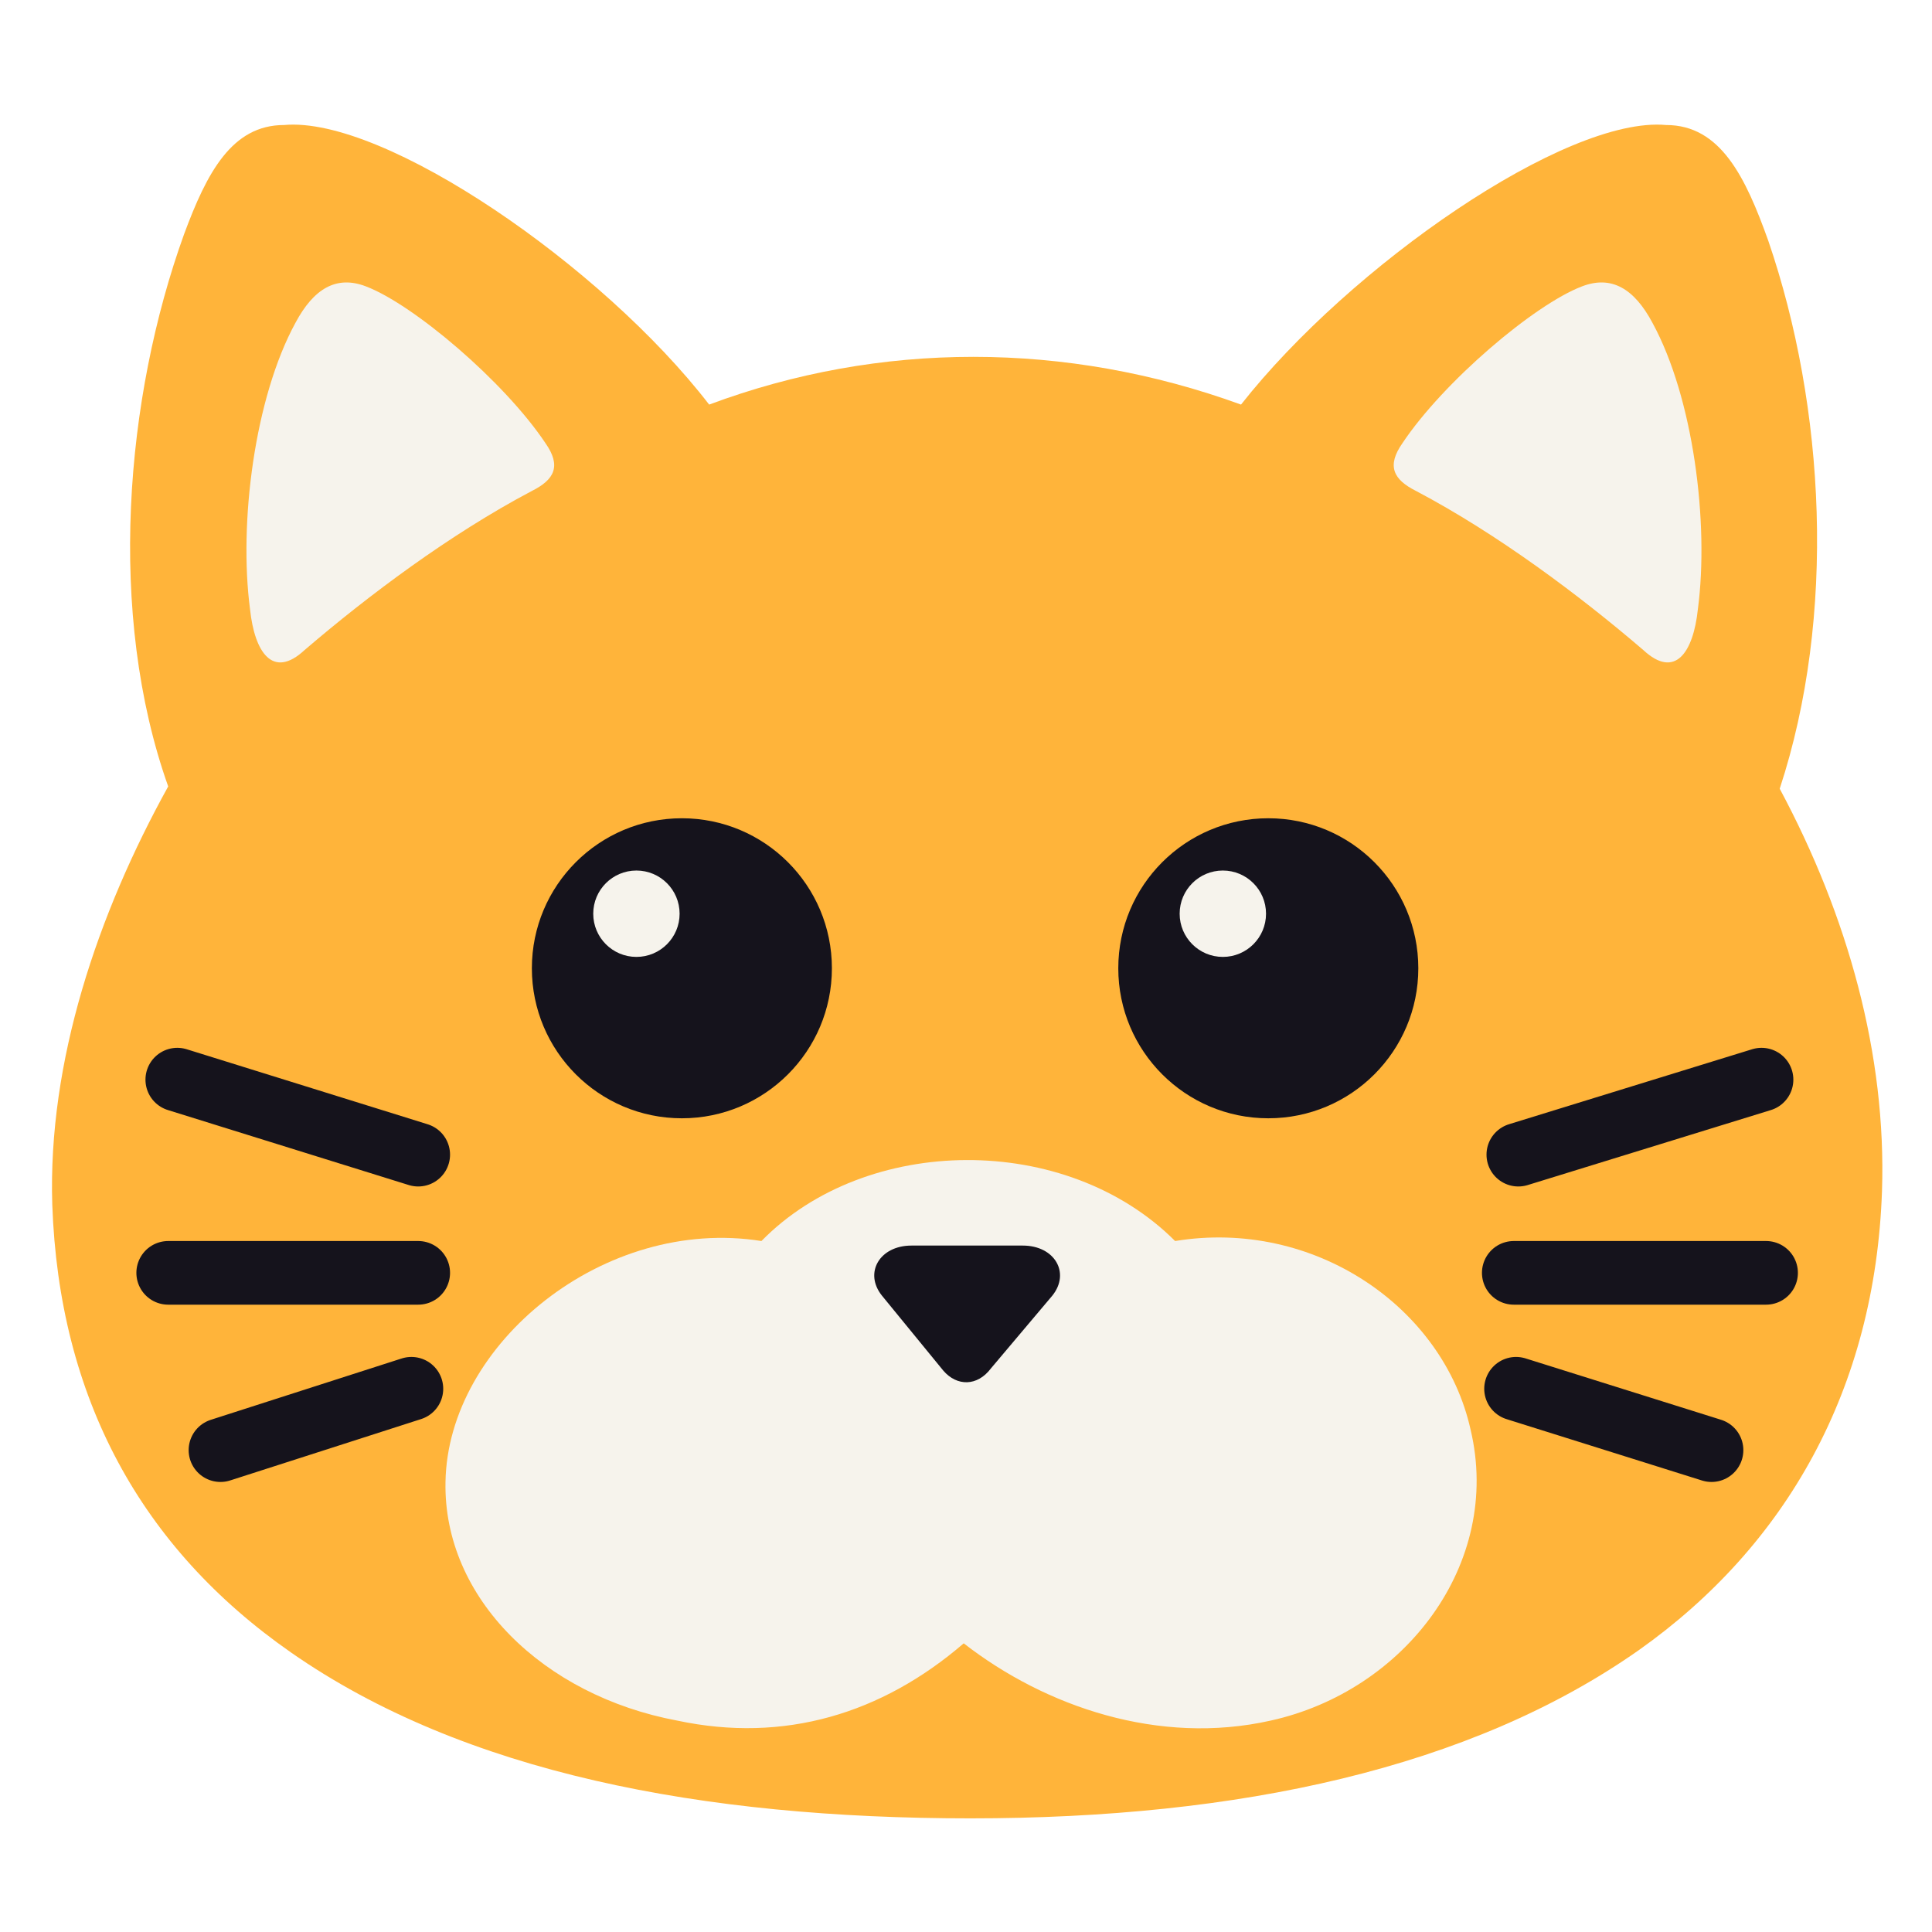
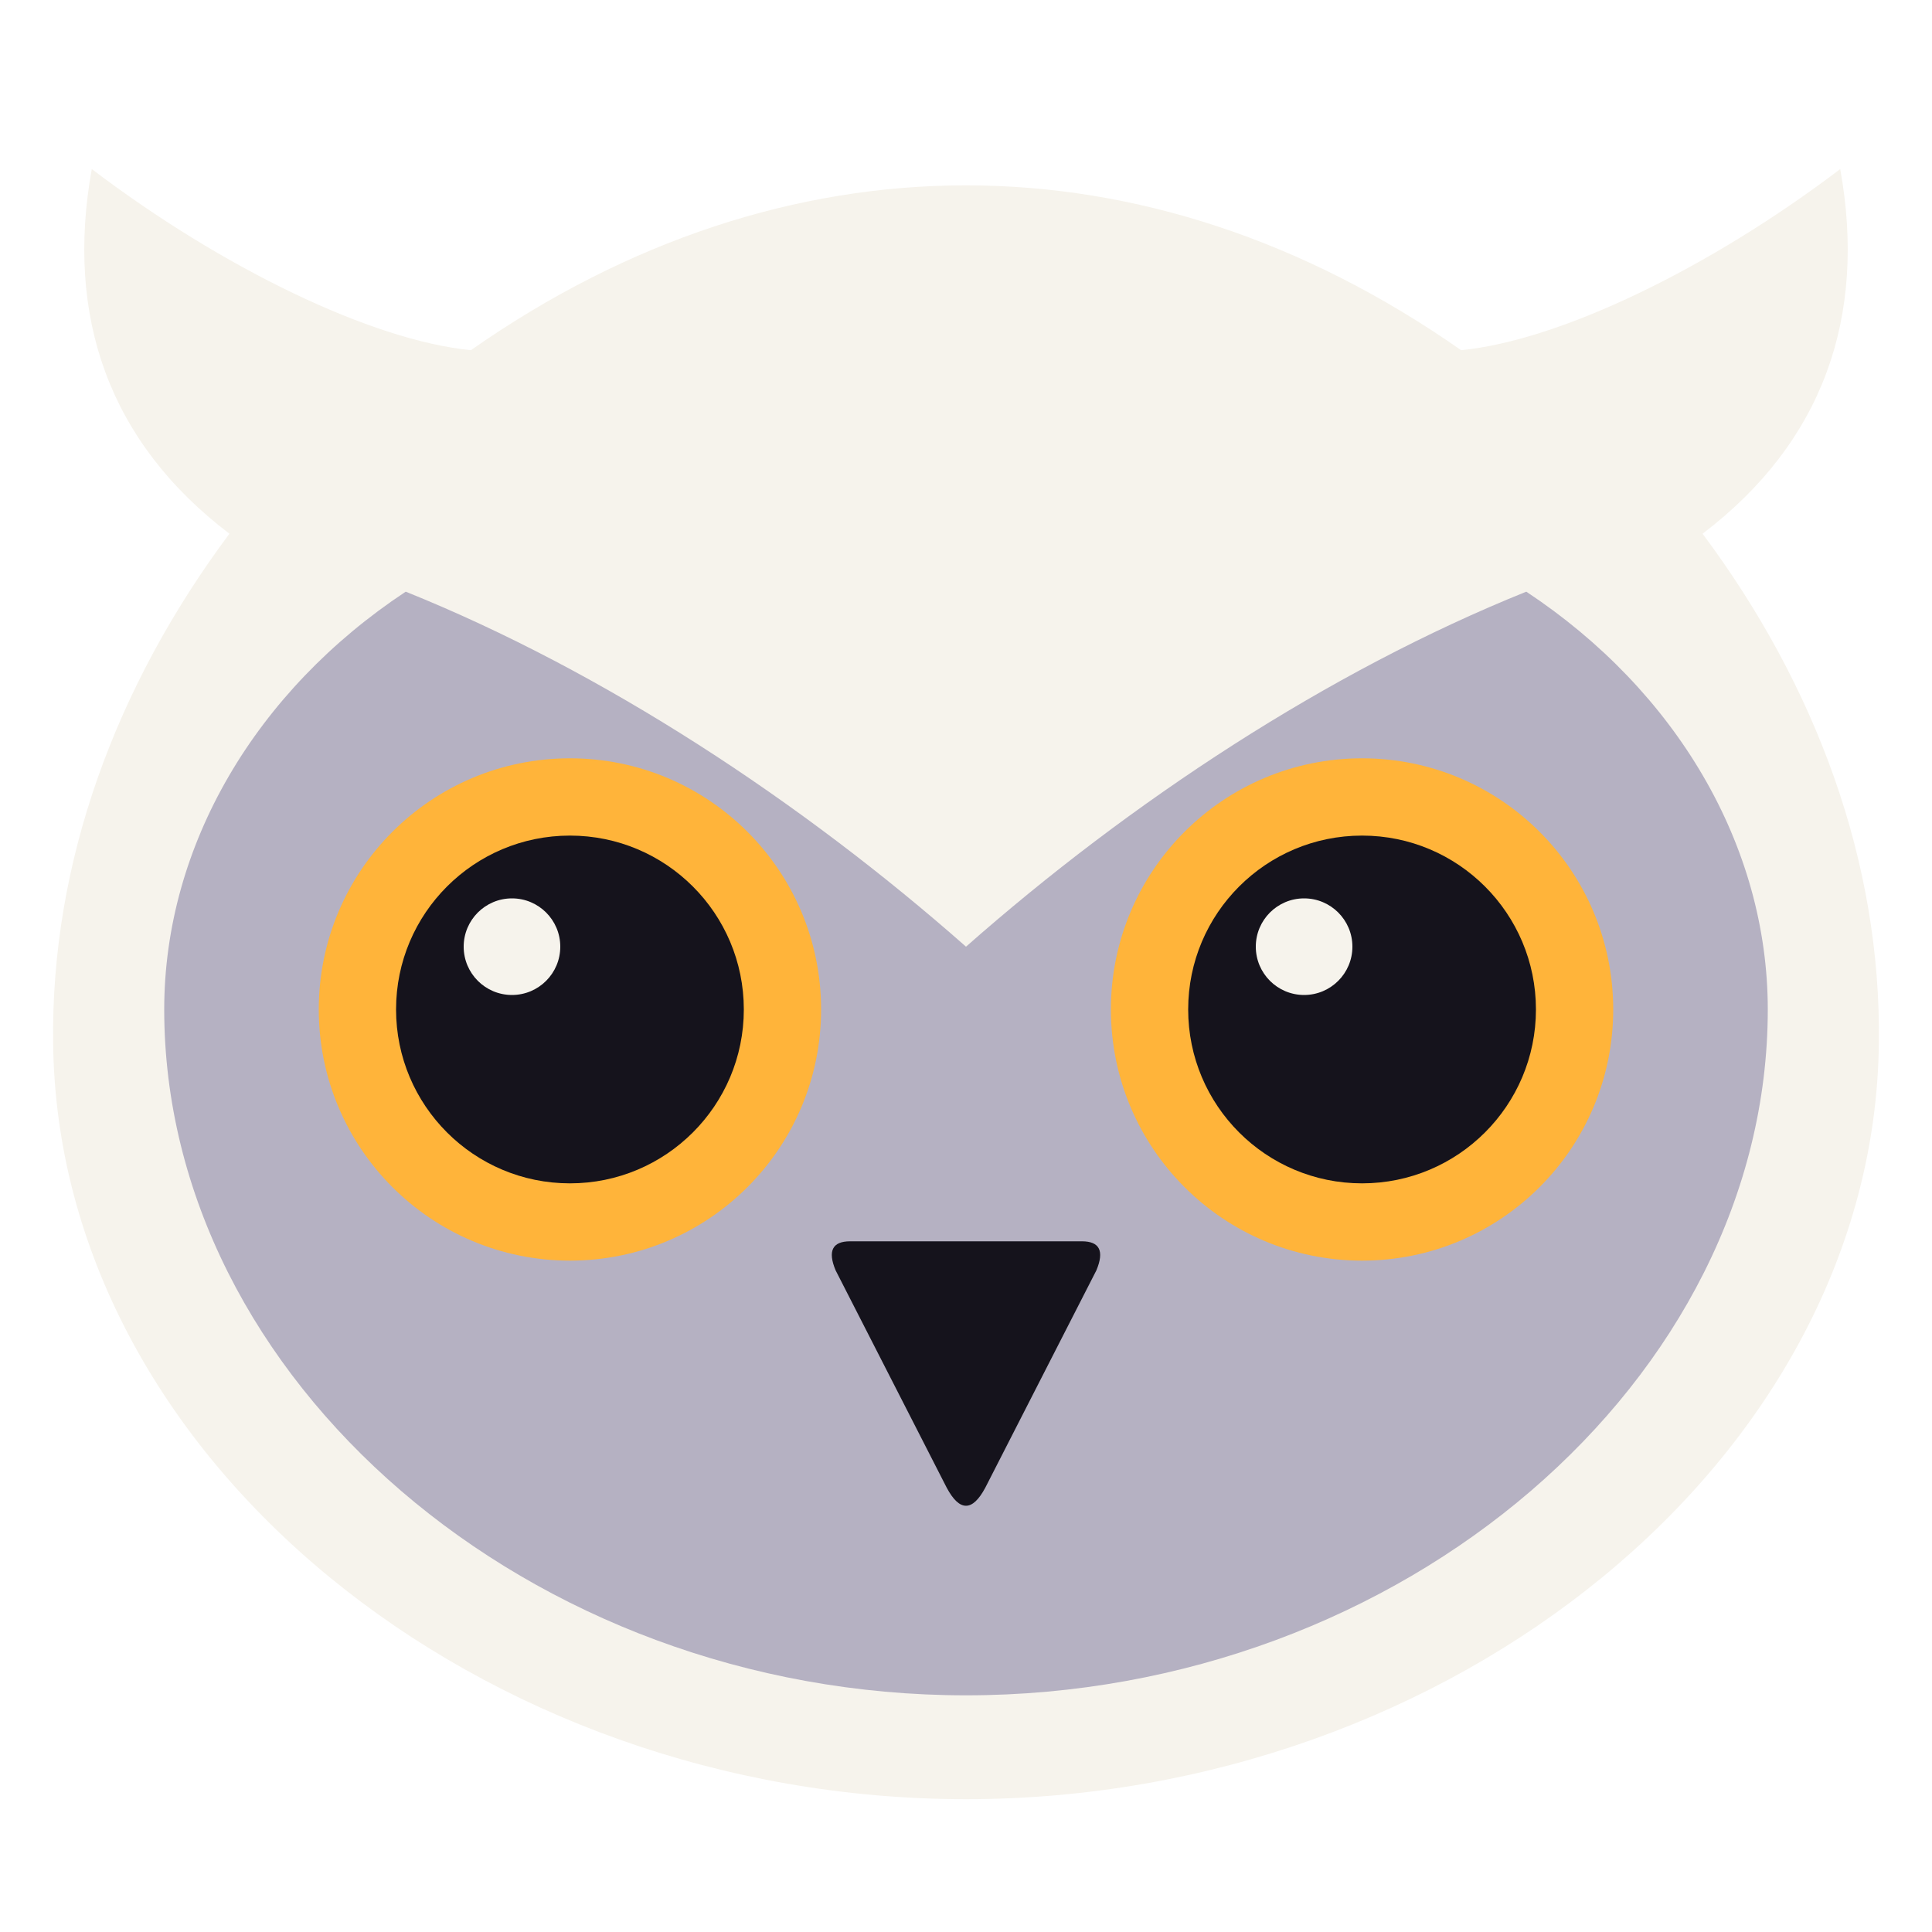
- <svg xmlns="http://www.w3.org/2000/svg" viewBox="82 120 850 850" role="img" aria-label="Kate, asking">
-   <g id="cat">
-     <path id="head" fill="#FFB43A" d="M156 466C129 390 137 295 163 223C173 196 184 175 207 175C251 171 347 237 394 298C469 270 551 270 628 298C676 237 771 171 815 175C839 175 850 198 860 226C885 299 890 391 865 467C895 523 912 584 910 644C907 731 868 800 803 846C729 898 627 920 509 920C391 920 286 900 210 847C144 801 108 735 105 650C103 587 125 522 156 466Z" />
-     <g id="inner-ears" fill="#F6F3EC">
-       <path d="M192 388C187 350 194 295 212 262C220 247 230 241 243 246C264 254 304 288 322 315C329 325 326 331 316 336C280 355 244 382 216 406C202 419 194 407 192 388Z" />
-       <path d="M829 388C834 350 827 295 809 262C801 247 791 241 778 246C757 254 717 288 699 315C692 325 695 331 705 336C741 355 777 382 805 406C819 419 827 407 829 388Z" />
-     </g>
+ <svg xmlns="http://www.w3.org/2000/svg" viewBox="112 135 800 800" role="img" aria-label="The owl, asking">
+   <g id="owl">
+     <path id="head" fill="#F6F3EC" d="M150 205C204 246 266 276 307 280C437 189 587 189 717 280C758 276 820 246 874 205C885 266 867 318 817 356C864 419 891 492 890 567C888 739 713 880 512 880C311 880 136 739 134 567C133 492 160 419 207 356C157 318 139 266 150 205Z" />
+     <path id="facial-disc" fill="#B5B1C2" d="M280 380C362 413 444 467 512 527C580 467 662 413 744 380C806 421 844 485 844 553C844 706 693 837 512 837C331 837 180 706 180 553C180 485 218 421 280 380Z" />
    <g id="eyes-asking">
+       <g id="eyes" fill="#FFB43A">
+         <circle cx="348" cy="553" r="104" />
+         <circle cx="676" cy="553" r="104" />
+       </g>
      <g fill="#15131C">
-         <circle cx="382" cy="546" r="66" />
-         <circle cx="640" cy="546" r="66" />
+         <circle cx="348" cy="553" r="72" />
+         <circle cx="676" cy="553" r="72" />
      </g>
      <g fill="#F6F3EC">
-         <circle cx="362" cy="522" r="19" />
-         <circle cx="620" cy="522" r="19" />
+         <circle cx="324" cy="527" r="20" />
+         <circle cx="652" cy="527" r="20" />
      </g>
    </g>
-     <path id="muzzle" fill="#F6F3EC" d="M417 666C463 619 551 618 599 666C660 656 717 695 729 749C743 808 700 864 641 877C592 888 542 871 506 843C470 874 427 887 380 877C321 866 277 823 278 772C279 711 348 655 417 666Z" />
-     <path id="nose" fill="#15131C" d="M483 668H532C546 668 553 680 545 690L518 722C512 730 503 730 497 723L470 690C462 680 469 668 483 668Z" />
-     <g id="whiskers" fill="none" stroke="#15131C" stroke-width="28" stroke-linecap="round">
-       <path d="M160 595L266 628M156 680H266M179 758L263 731" />
-       <path d="M857 595L750 628M859 680H748M835 758L749 731" />
-     </g>
+     <path id="beak" fill="#15131C" d="M464 649H560Q571 649 566 661L520 751Q512 766 504 751L458 661Q453 649 464 649Z" />
  </g>
</svg>
